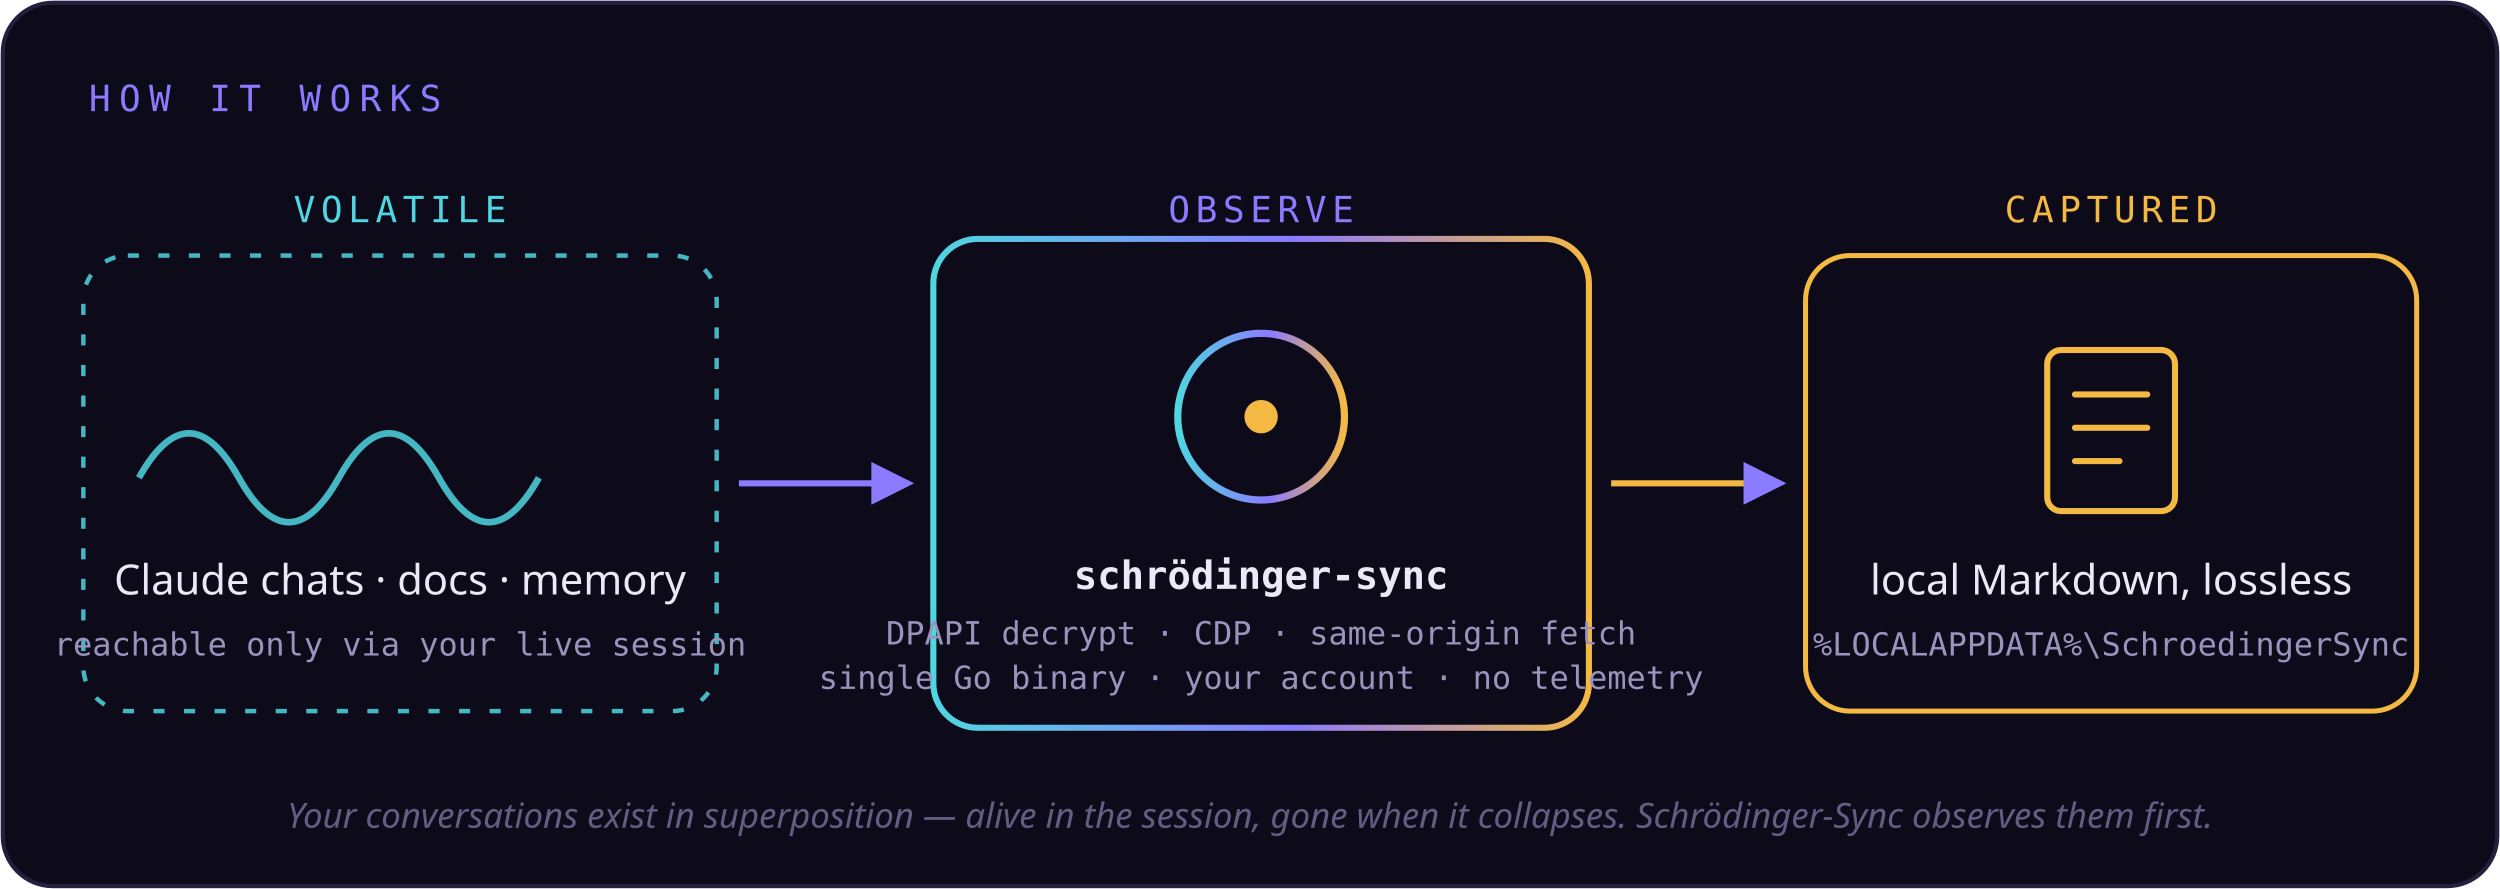
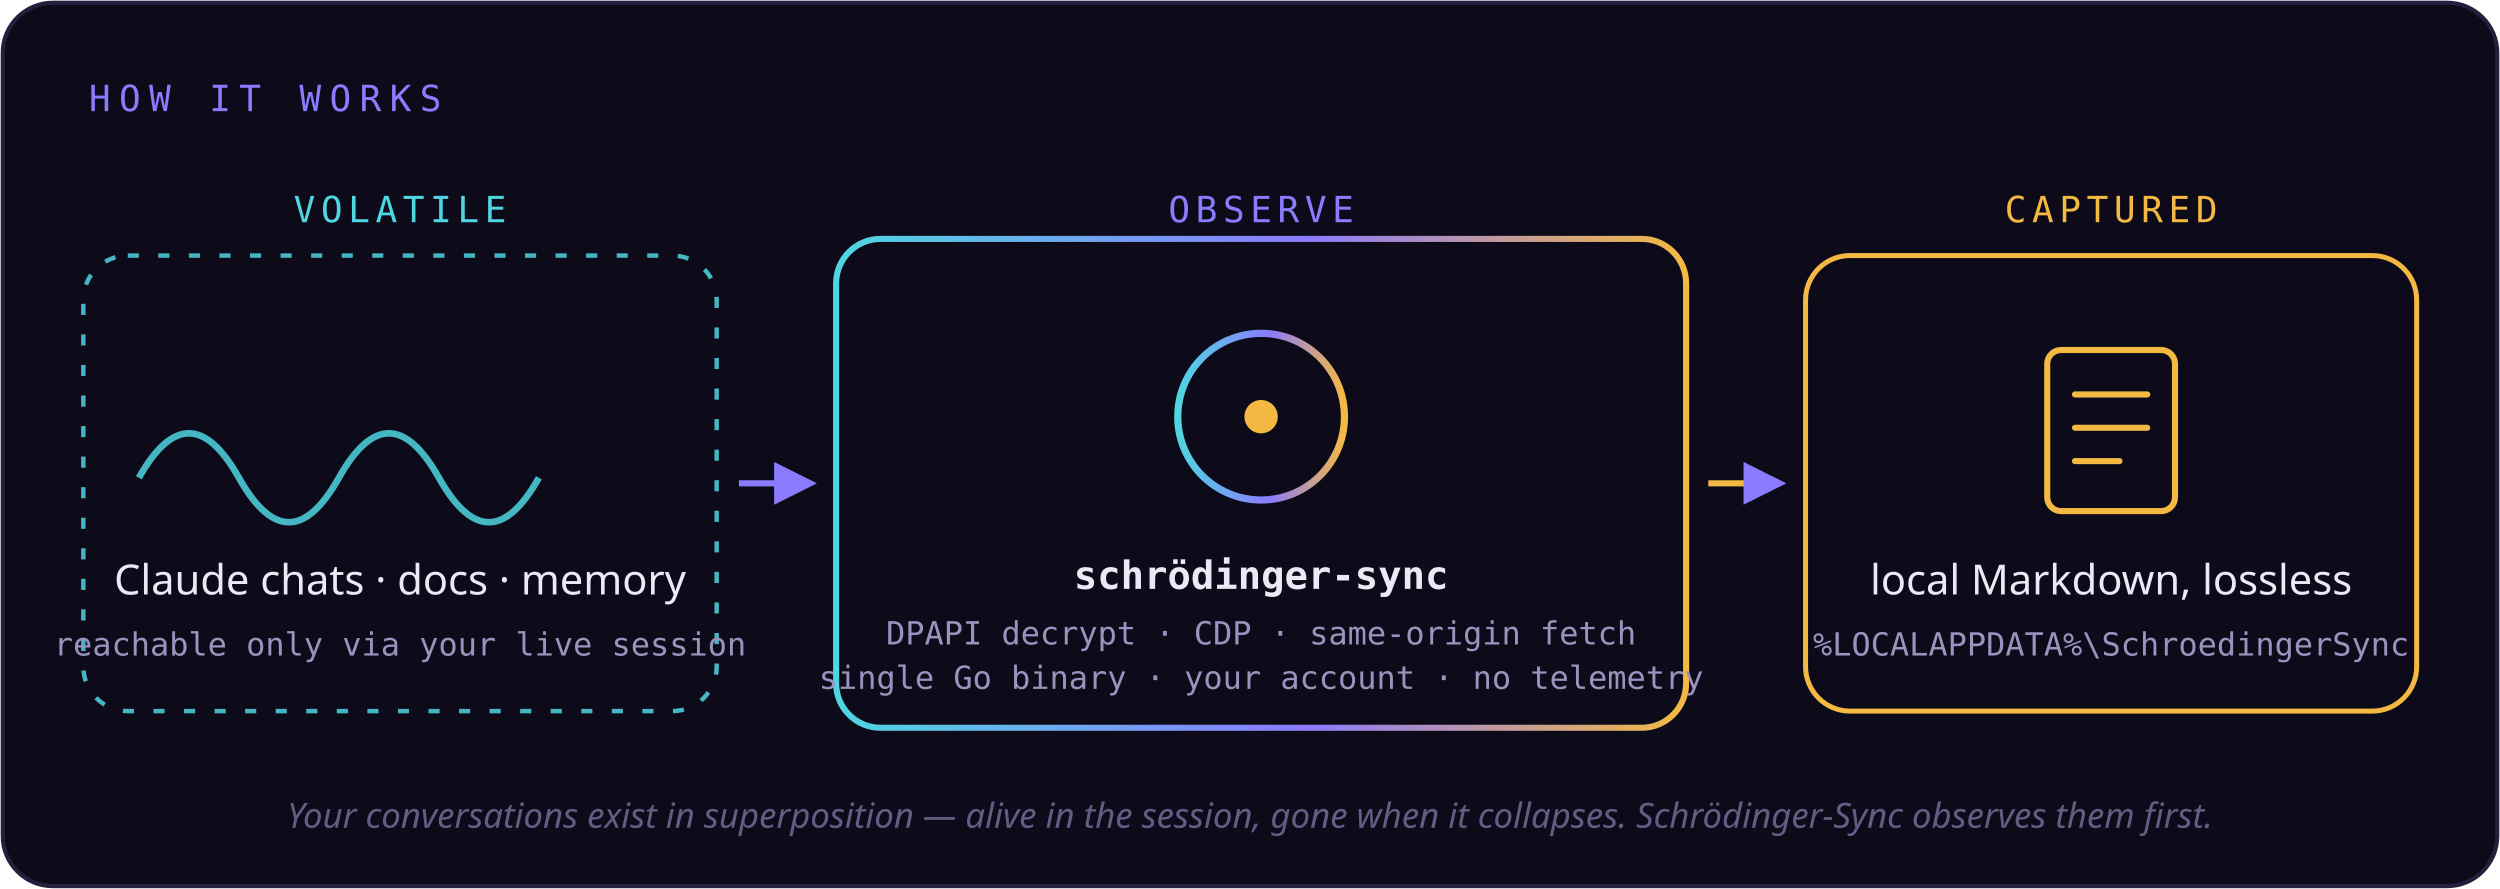
<svg xmlns="http://www.w3.org/2000/svg" viewBox="0 0 900 320" width="900" height="320" role="img" aria-label="How Schrödinger-Sync works: volatile Claude account state, observed by the tool, written to local Markdown">
  <defs>
    <linearGradient id="flow" x1="0" y1="0" x2="1" y2="0">
      <stop offset="0" stop-color="#4fd6e0" />
      <stop offset="0.55" stop-color="#8b7bff" />
      <stop offset="1" stop-color="#f4b942" />
    </linearGradient>
    <marker id="arw" viewBox="0 0 10 10" refX="8" refY="5" markerWidth="7" markerHeight="7" orient="auto-start-reverse">
      <path d="M0 0 L10 5 L0 10 z" fill="#8b7bff" />
    </marker>
  </defs>
  <rect x="1" y="1" width="898" height="318" rx="18" fill="#0d0a1a" stroke="#241f3d" stroke-width="1.5" />
  <text x="32" y="40" fill="#8b7bff" font-family="ui-monospace, Consolas, monospace" font-size="13" letter-spacing="3">HOW IT WORKS</text>
  <g>
    <rect x="30" y="92" width="228" height="164" rx="16" fill="none" stroke="#4fd6e0" stroke-width="1.6" stroke-dasharray="4 7" opacity="0.85" />
    <text x="144" y="80" text-anchor="middle" fill="#4fd6e0" font-family="ui-monospace, Consolas, monospace" font-size="13" letter-spacing="2">VOLATILE</text>
    <path d="M50 172 q18 -32 36 0 q18 32 36 0 q18 -32 36 0 q18 32 36 0" fill="none" stroke="#4fd6e0" stroke-width="2.4" opacity="0.85" />
    <text x="144" y="214" text-anchor="middle" fill="#ece9f6" font-family="system-ui, 'Segoe UI', sans-serif" font-size="15">Claude chats · docs · memory</text>
    <text x="144" y="236" text-anchor="middle" fill="#9a93bd" font-family="ui-monospace, Consolas, monospace" font-size="11.5">reachable only via your live session</text>
  </g>
-   <path d="M266 174 H326" stroke="#8b7bff" stroke-width="2.2" marker-end="url(#arw)" />
+   <path d="M266 174 H291" stroke="#8b7bff" stroke-width="2.2" marker-end="url(#arw)" />
  <g>
-     <rect x="336" y="86" width="236" height="176" rx="16" fill="none" stroke="url(#flow)" stroke-width="2.2" />
+     <rect x="301" y="86" width="306" height="176" rx="16" fill="none" stroke="url(#flow)" stroke-width="2.2" />
    <text x="454" y="80" text-anchor="middle" fill="#8b7bff" font-family="ui-monospace, Consolas, monospace" font-size="13" letter-spacing="2">OBSERVE</text>
    <circle cx="454" cy="150" r="30" fill="none" stroke="url(#flow)" stroke-width="2.6" />
    <circle cx="454" cy="150" r="6" fill="#f4b942" />
    <text x="454" y="212" text-anchor="middle" fill="#ece9f6" font-family="ui-monospace, Consolas, monospace" font-size="14" font-weight="700">schrödinger-sync</text>
    <text x="454" y="232" text-anchor="middle" fill="#9a93bd" font-family="ui-monospace, Consolas, monospace" font-size="11.5">DPAPI decrypt · CDP · same-origin fetch</text>
    <text x="454" y="248" text-anchor="middle" fill="#9a93bd" font-family="ui-monospace, Consolas, monospace" font-size="11.5">single Go binary · your account · no telemetry</text>
  </g>
-   <path d="M580 174 H640" stroke="#f4b942" stroke-width="2.2" marker-end="url(#arw)" />
+   <path d="M615 174 H640" stroke="#f4b942" stroke-width="2.2" marker-end="url(#arw)" />
  <g>
    <rect x="650" y="92" width="220" height="164" rx="16" fill="none" stroke="#f4b942" stroke-width="1.8" />
    <text x="760" y="80" text-anchor="middle" fill="#f4b942" font-family="ui-monospace, Consolas, monospace" font-size="13" letter-spacing="2">CAPTURED</text>
    <g stroke="#f4b942" stroke-width="2.2" fill="none" stroke-linecap="round">
      <rect x="737" y="126" width="46" height="58" rx="5" />
      <path d="M747 142 h26 M747 154 h26 M747 166 h16" />
    </g>
    <text x="760" y="214" text-anchor="middle" fill="#ece9f6" font-family="system-ui, 'Segoe UI', sans-serif" font-size="15">local Markdown, lossless</text>
    <text x="760" y="236" text-anchor="middle" fill="#9a93bd" font-family="ui-monospace, Consolas, monospace" font-size="11.5">%LOCALAPPDATA%\SchroedingerSync</text>
  </g>
  <text x="450" y="298" text-anchor="middle" fill="#635d84" font-family="system-ui, 'Segoe UI', sans-serif" font-size="12.5" font-style="italic">Your conversations exist in superposition — alive in the session, gone when it collapses. Schrödinger-Sync observes them first.</text>
</svg>
